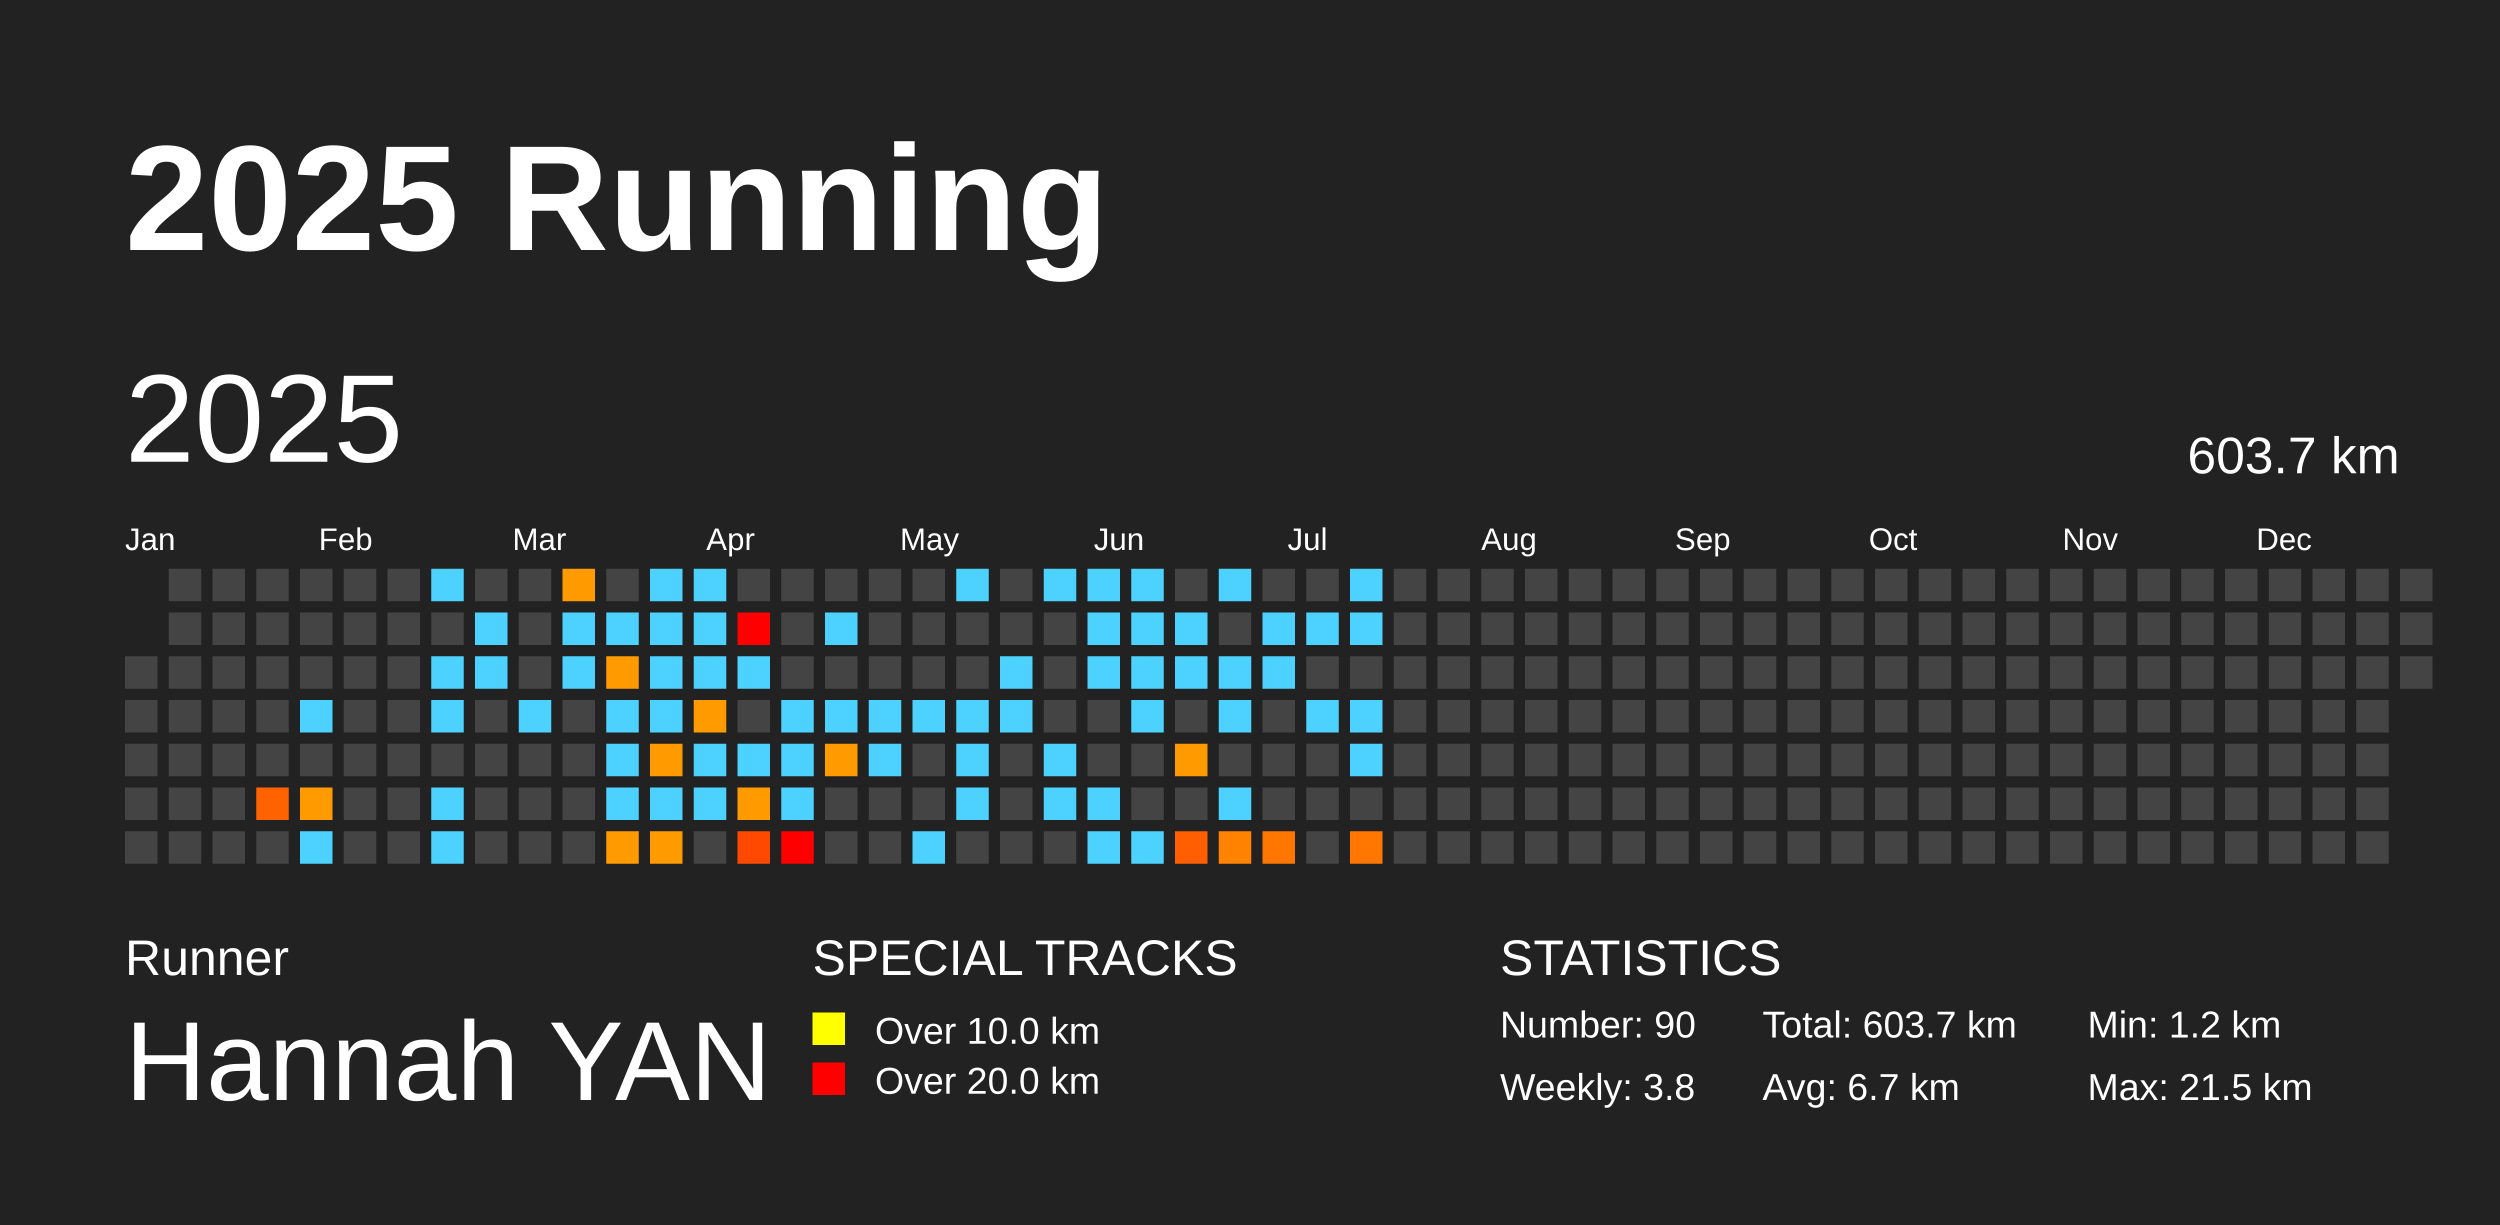
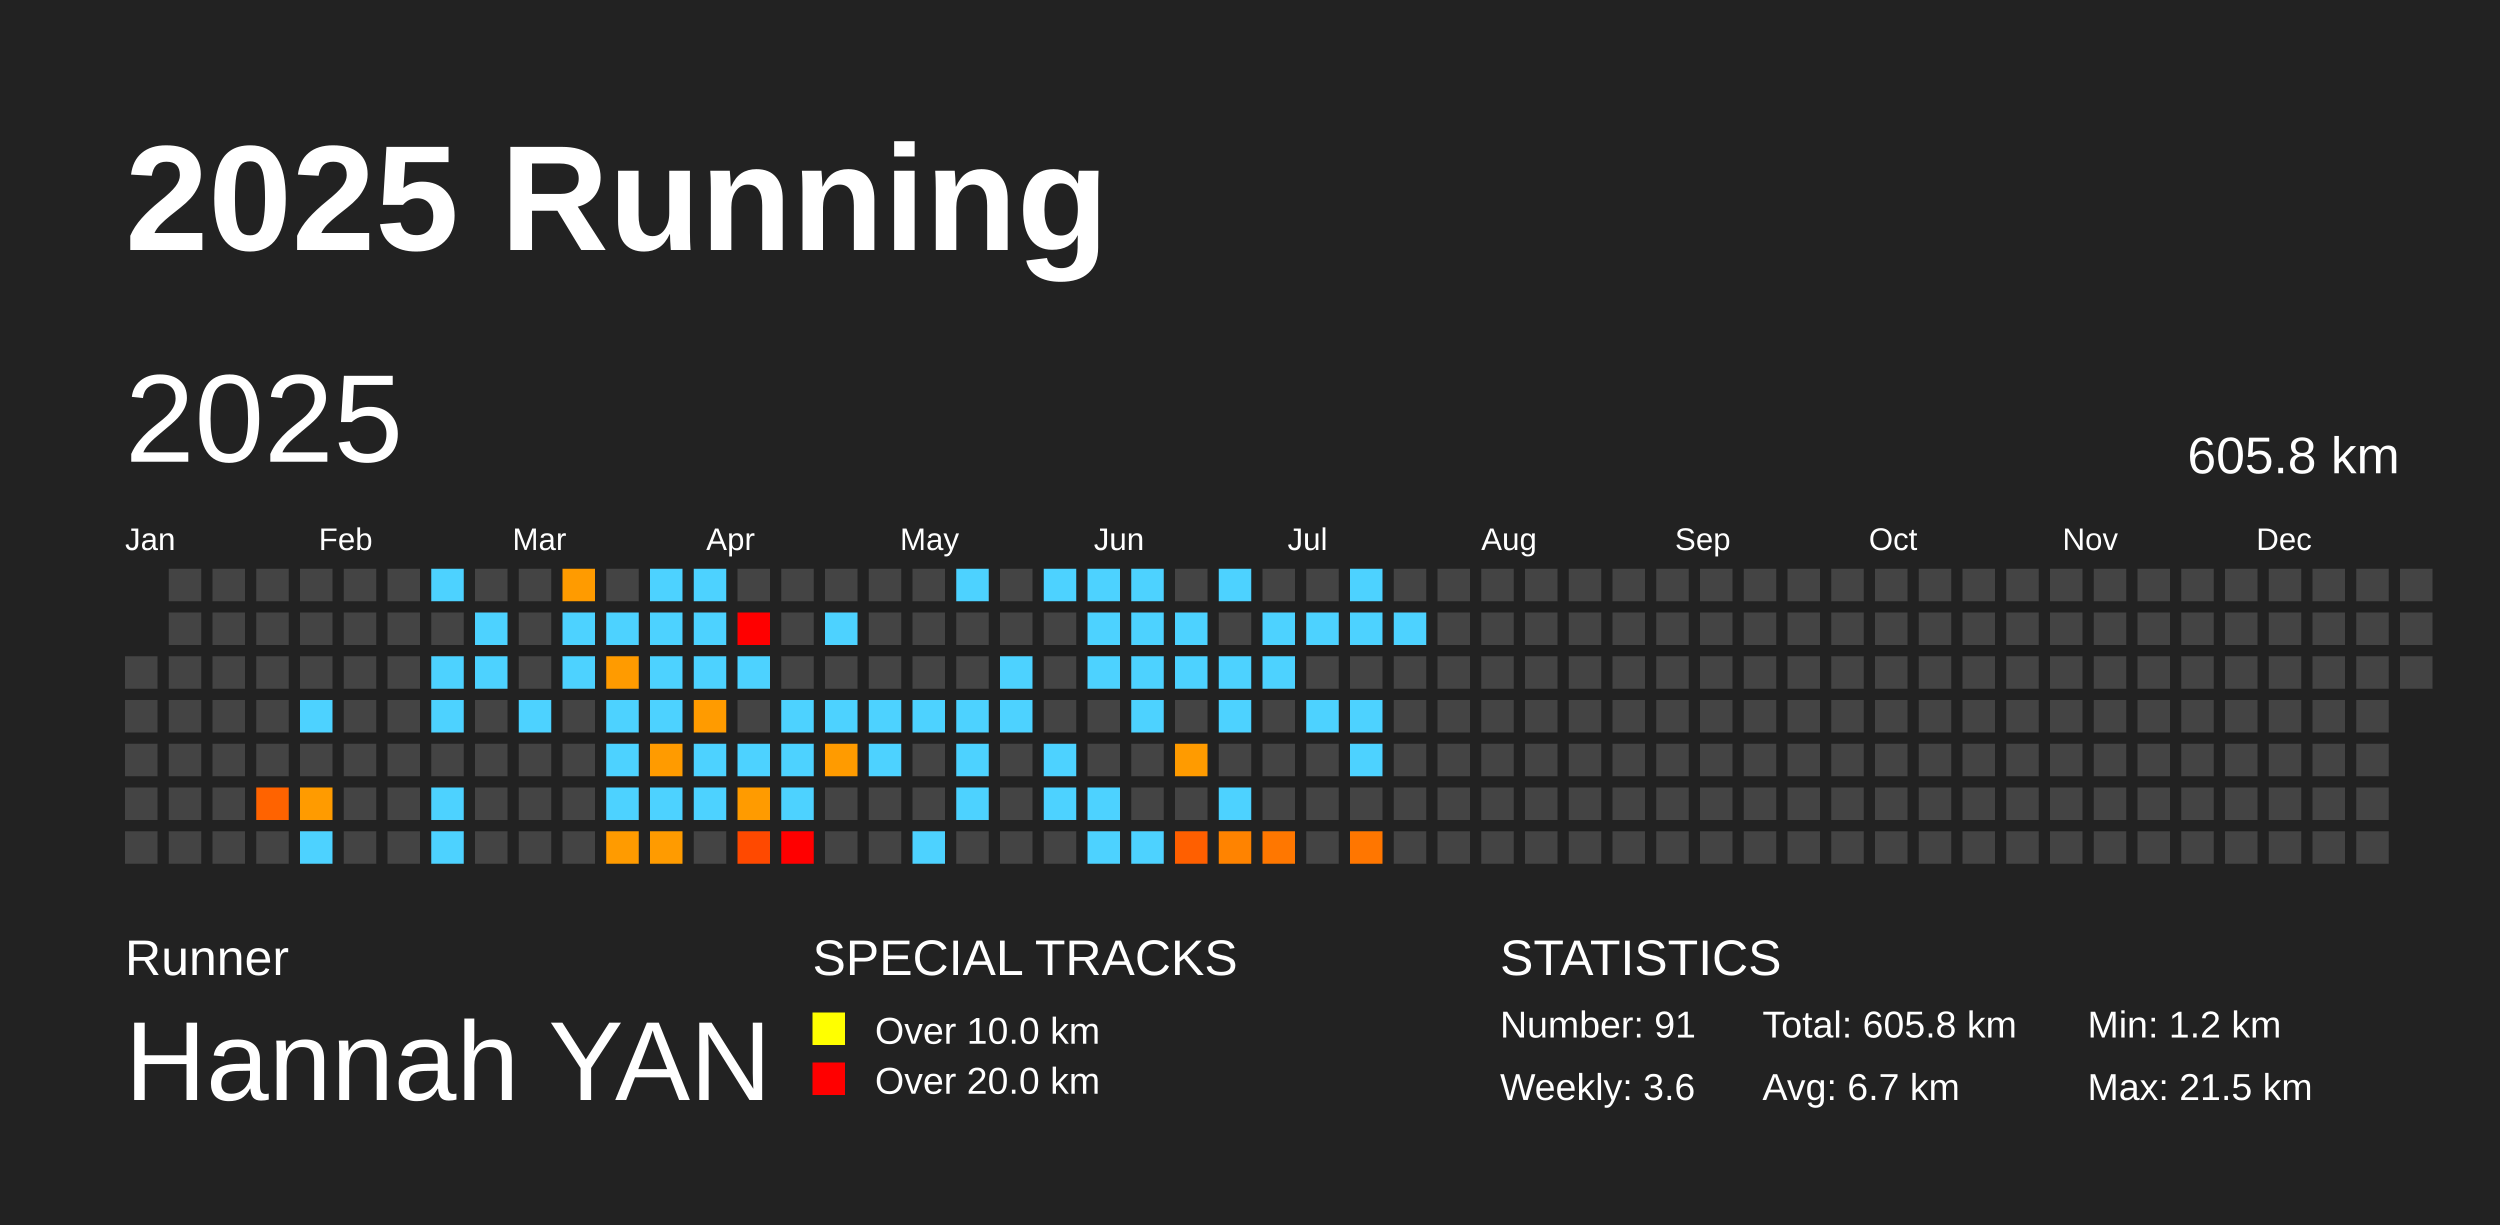
<svg xmlns="http://www.w3.org/2000/svg" baseProfile="full" height="98mm" version="1.1" viewBox="0,0,200,98" width="200mm">
  <defs />
  <rect fill="#222222" height="98" width="200" x="0" y="0" />
  <text fill="#FFFFFF" style="font-size:12px; font-family:Arial; font-weight:bold;" x="10" y="20">2025 Running</text>
  <text fill="#FFFFFF" style="font-size:4px; font-family:Arial" x="10" y="78">Runner</text>
  <text fill="#FFFFFF" style="font-size:9px; font-family:Arial" x="10" y="88">Hannah YAN</text>
  <text fill="#FFFFFF" style="font-size:4px; font-family:Arial" x="65" y="78">SPECIAL TRACKS</text>
  <rect fill="yellow" height="2.6" width="2.6" x="65" y="81" />
  <text fill="#FFFFFF" style="font-size:3px; font-family:Arial" x="70" y="83.5">Over 10.0 km</text>
  <rect fill="red" height="2.6" width="2.6" x="65" y="85" />
  <text fill="#FFFFFF" style="font-size:3px; font-family:Arial" x="70" y="87.5">Over 20.0 km</text>
  <text fill="#FFFFFF" style="font-size:4px; font-family:Arial" x="120" y="78">STATISTICS</text>
-   <text fill="#FFFFFF" style="font-size:3px; font-family:Arial" x="120" y="83">Number: 90</text>
-   <text fill="#FFFFFF" style="font-size:3px; font-family:Arial" x="120" y="88">Weekly: 3.8</text>
-   <text fill="#FFFFFF" style="font-size:3px; font-family:Arial" x="141" y="83">Total: 603.7 km</text>
+   <text fill="#FFFFFF" style="font-size:3px; font-family:Arial" x="120" y="83">Number: 91</text>
+   <text fill="#FFFFFF" style="font-size:3px; font-family:Arial" x="120" y="88">Weekly: 3.6</text>
+   <text fill="#FFFFFF" style="font-size:3px; font-family:Arial" x="141" y="83">Total: 605.8 km</text>
  <text fill="#FFFFFF" style="font-size:3px; font-family:Arial" x="141" y="88">Avg: 6.7 km</text>
  <text fill="#FFFFFF" style="font-size:3px; font-family:Arial" x="167" y="83">Min: 1.2 km</text>
  <text fill="#FFFFFF" style="font-size:3px; font-family:Arial" x="167" y="88">Max: 21.5 km</text>
  <text dominant-baseline="hanging" fill="#FFFFFF" style="font-size:10.0px; font-family:Arial;" x="10" y="30">2025</text>
-   <text dominant-baseline="hanging" fill="#FFFFFF" style="font-size:4.125px; font-family:Arial;" x="175" y="35">603.7 km</text>
+   <text dominant-baseline="hanging" fill="#FFFFFF" style="font-size:4.125px; font-family:Arial;" x="175" y="35">605.8 km</text>
  <text fill="#FFFFFF" style="font-size:2.5px; font-family:Arial" x="10.0" y="44">Jan</text>
  <text fill="#FFFFFF" style="font-size:2.5px; font-family:Arial" x="25.5" y="44">Feb</text>
  <text fill="#FFFFFF" style="font-size:2.5px; font-family:Arial" x="41.0" y="44">Mar</text>
  <text fill="#FFFFFF" style="font-size:2.5px; font-family:Arial" x="56.5" y="44">Apr</text>
  <text fill="#FFFFFF" style="font-size:2.5px; font-family:Arial" x="72.0" y="44">May</text>
  <text fill="#FFFFFF" style="font-size:2.5px; font-family:Arial" x="87.5" y="44">Jun</text>
  <text fill="#FFFFFF" style="font-size:2.5px; font-family:Arial" x="103.0" y="44">Jul</text>
  <text fill="#FFFFFF" style="font-size:2.5px; font-family:Arial" x="118.5" y="44">Aug</text>
  <text fill="#FFFFFF" style="font-size:2.5px; font-family:Arial" x="134.0" y="44">Sep</text>
  <text fill="#FFFFFF" style="font-size:2.5px; font-family:Arial" x="149.5" y="44">Oct</text>
  <text fill="#FFFFFF" style="font-size:2.5px; font-family:Arial" x="165.0" y="44">Nov</text>
  <text fill="#FFFFFF" style="font-size:2.5px; font-family:Arial" x="180.5" y="44">Dec</text>
  <rect fill="#444444" height="2.6" width="2.6" x="10.0" y="52.5" />
  <rect fill="#444444" height="2.6" width="2.6" x="10.0" y="56.0" />
  <rect fill="#444444" height="2.6" width="2.6" x="10.0" y="59.5" />
  <rect fill="#444444" height="2.6" width="2.6" x="10.0" y="63.0" />
  <rect fill="#444444" height="2.6" width="2.6" x="10.0" y="66.5" />
  <rect fill="#444444" height="2.6" width="2.6" x="13.5" y="45.5" />
  <rect fill="#444444" height="2.6" width="2.6" x="13.5" y="49.0" />
  <rect fill="#444444" height="2.6" width="2.6" x="13.5" y="52.5" />
  <rect fill="#444444" height="2.6" width="2.6" x="13.5" y="56.0" />
  <rect fill="#444444" height="2.6" width="2.6" x="13.5" y="59.5" />
  <rect fill="#444444" height="2.6" width="2.6" x="13.5" y="63.0" />
  <rect fill="#444444" height="2.6" width="2.6" x="13.5" y="66.5" />
  <rect fill="#444444" height="2.6" width="2.6" x="17.0" y="45.5" />
  <rect fill="#444444" height="2.6" width="2.6" x="17.0" y="49.0" />
  <rect fill="#444444" height="2.6" width="2.6" x="17.0" y="52.5" />
  <rect fill="#444444" height="2.6" width="2.6" x="17.0" y="56.0" />
  <rect fill="#444444" height="2.6" width="2.6" x="17.0" y="59.5" />
  <rect fill="#444444" height="2.6" width="2.6" x="17.0" y="63.0" />
  <rect fill="#444444" height="2.6" width="2.6" x="17.0" y="66.5" />
  <rect fill="#444444" height="2.6" width="2.6" x="20.5" y="45.5" />
  <rect fill="#444444" height="2.6" width="2.6" x="20.5" y="49.0" />
  <rect fill="#444444" height="2.6" width="2.6" x="20.5" y="52.5" />
  <rect fill="#444444" height="2.6" width="2.6" x="20.5" y="56.0" />
  <rect fill="#444444" height="2.6" width="2.6" x="20.5" y="59.5" />
  <rect fill="#ff6300" height="2.6" width="2.6" x="20.5" y="63.0" />
  <rect fill="#444444" height="2.6" width="2.6" x="20.5" y="66.5" />
  <rect fill="#444444" height="2.6" width="2.6" x="24.0" y="45.5" />
  <rect fill="#444444" height="2.6" width="2.6" x="24.0" y="49.0" />
  <rect fill="#444444" height="2.6" width="2.6" x="24.0" y="52.5" />
  <rect fill="#4dd2ff" height="2.6" width="2.6" x="24.0" y="56.0" />
  <rect fill="#444444" height="2.6" width="2.6" x="24.0" y="59.5" />
  <rect fill="#ff9b00" height="2.6" width="2.6" x="24.0" y="63.0" />
  <rect fill="#4dd2ff" height="2.6" width="2.6" x="24.0" y="66.5" />
  <rect fill="#444444" height="2.6" width="2.6" x="27.5" y="45.5" />
  <rect fill="#444444" height="2.6" width="2.6" x="27.5" y="49.0" />
  <rect fill="#444444" height="2.6" width="2.6" x="27.5" y="52.5" />
  <rect fill="#444444" height="2.6" width="2.6" x="27.5" y="56.0" />
  <rect fill="#444444" height="2.6" width="2.6" x="27.5" y="59.5" />
  <rect fill="#444444" height="2.6" width="2.6" x="27.5" y="63.0" />
  <rect fill="#444444" height="2.6" width="2.6" x="27.5" y="66.5" />
  <rect fill="#444444" height="2.6" width="2.6" x="31.0" y="45.5" />
  <rect fill="#444444" height="2.6" width="2.6" x="31.0" y="49.0" />
  <rect fill="#444444" height="2.6" width="2.6" x="31.0" y="52.5" />
  <rect fill="#444444" height="2.6" width="2.6" x="31.0" y="56.0" />
  <rect fill="#444444" height="2.6" width="2.6" x="31.0" y="59.5" />
  <rect fill="#444444" height="2.6" width="2.6" x="31.0" y="63.0" />
  <rect fill="#444444" height="2.6" width="2.6" x="31.0" y="66.5" />
  <rect fill="#4dd2ff" height="2.6" width="2.6" x="34.5" y="45.5" />
  <rect fill="#444444" height="2.6" width="2.6" x="34.5" y="49.0" />
  <rect fill="#4dd2ff" height="2.6" width="2.6" x="34.5" y="52.5" />
  <rect fill="#4dd2ff" height="2.6" width="2.6" x="34.5" y="56.0" />
  <rect fill="#444444" height="2.6" width="2.6" x="34.5" y="59.5" />
  <rect fill="#4dd2ff" height="2.6" width="2.6" x="34.5" y="63.0" />
  <rect fill="#4dd2ff" height="2.6" width="2.6" x="34.5" y="66.5" />
  <rect fill="#444444" height="2.6" width="2.6" x="38.0" y="45.5" />
  <rect fill="#4dd2ff" height="2.6" width="2.6" x="38.0" y="49.0" />
  <rect fill="#4dd2ff" height="2.6" width="2.6" x="38.0" y="52.5" />
  <rect fill="#444444" height="2.6" width="2.6" x="38.0" y="56.0" />
  <rect fill="#444444" height="2.6" width="2.6" x="38.0" y="59.5" />
  <rect fill="#444444" height="2.6" width="2.6" x="38.0" y="63.0" />
  <rect fill="#444444" height="2.6" width="2.6" x="38.0" y="66.5" />
  <rect fill="#444444" height="2.6" width="2.6" x="41.5" y="45.5" />
  <rect fill="#444444" height="2.6" width="2.6" x="41.5" y="49.0" />
  <rect fill="#444444" height="2.6" width="2.6" x="41.5" y="52.5" />
  <rect fill="#4dd2ff" height="2.6" width="2.6" x="41.5" y="56.0" />
  <rect fill="#444444" height="2.6" width="2.6" x="41.5" y="59.5" />
  <rect fill="#444444" height="2.6" width="2.6" x="41.5" y="63.0" />
  <rect fill="#444444" height="2.6" width="2.6" x="41.5" y="66.5" />
  <rect fill="#ff9b00" height="2.6" width="2.6" x="45.0" y="45.5" />
  <rect fill="#4dd2ff" height="2.6" width="2.6" x="45.0" y="49.0" />
  <rect fill="#4dd2ff" height="2.6" width="2.6" x="45.0" y="52.5" />
  <rect fill="#444444" height="2.6" width="2.6" x="45.0" y="56.0" />
  <rect fill="#444444" height="2.6" width="2.6" x="45.0" y="59.5" />
  <rect fill="#444444" height="2.6" width="2.6" x="45.0" y="63.0" />
  <rect fill="#444444" height="2.6" width="2.6" x="45.0" y="66.5" />
  <rect fill="#444444" height="2.6" width="2.6" x="48.5" y="45.5" />
  <rect fill="#4dd2ff" height="2.6" width="2.6" x="48.5" y="49.0" />
  <rect fill="#ff9b00" height="2.6" width="2.6" x="48.5" y="52.5" />
  <rect fill="#4dd2ff" height="2.6" width="2.6" x="48.5" y="56.0" />
  <rect fill="#4dd2ff" height="2.6" width="2.6" x="48.5" y="59.5" />
  <rect fill="#4dd2ff" height="2.6" width="2.6" x="48.5" y="63.0" />
  <rect fill="#ff9b00" height="2.6" width="2.6" x="48.5" y="66.5" />
  <rect fill="#4dd2ff" height="2.6" width="2.6" x="52.0" y="45.5" />
  <rect fill="#4dd2ff" height="2.6" width="2.6" x="52.0" y="49.0" />
  <rect fill="#4dd2ff" height="2.6" width="2.6" x="52.0" y="52.5" />
  <rect fill="#4dd2ff" height="2.6" width="2.6" x="52.0" y="56.0" />
  <rect fill="#ff9b00" height="2.6" width="2.6" x="52.0" y="59.5" />
  <rect fill="#4dd2ff" height="2.6" width="2.6" x="52.0" y="63.0" />
  <rect fill="#ff9b00" height="2.6" width="2.6" x="52.0" y="66.5" />
  <rect fill="#4dd2ff" height="2.6" width="2.6" x="55.5" y="45.5" />
  <rect fill="#4dd2ff" height="2.6" width="2.6" x="55.5" y="49.0" />
  <rect fill="#4dd2ff" height="2.6" width="2.6" x="55.5" y="52.5" />
  <rect fill="#ff9b00" height="2.6" width="2.6" x="55.5" y="56.0" />
  <rect fill="#4dd2ff" height="2.6" width="2.6" x="55.5" y="59.5" />
  <rect fill="#4dd2ff" height="2.6" width="2.6" x="55.5" y="63.0" />
  <rect fill="#444444" height="2.6" width="2.6" x="55.5" y="66.5" />
  <rect fill="#444444" height="2.6" width="2.6" x="59.0" y="45.5" />
  <rect fill="red" height="2.6" width="2.6" x="59.0" y="49.0" />
  <rect fill="#4dd2ff" height="2.6" width="2.6" x="59.0" y="52.5" />
  <rect fill="#444444" height="2.6" width="2.6" x="59.0" y="56.0" />
  <rect fill="#4dd2ff" height="2.6" width="2.6" x="59.0" y="59.5" />
  <rect fill="#ff9b00" height="2.6" width="2.6" x="59.0" y="63.0" />
  <rect fill="#ff4900" height="2.6" width="2.6" x="59.0" y="66.5" />
  <rect fill="#444444" height="2.6" width="2.6" x="62.5" y="45.5" />
  <rect fill="#444444" height="2.6" width="2.6" x="62.5" y="49.0" />
  <rect fill="#444444" height="2.6" width="2.6" x="62.5" y="52.5" />
  <rect fill="#4dd2ff" height="2.6" width="2.6" x="62.5" y="56.0" />
  <rect fill="#4dd2ff" height="2.6" width="2.6" x="62.5" y="59.5" />
  <rect fill="#4dd2ff" height="2.6" width="2.6" x="62.5" y="63.0" />
  <rect fill="red" height="2.6" width="2.6" x="62.5" y="66.5" />
  <rect fill="#444444" height="2.6" width="2.6" x="66.0" y="45.5" />
  <rect fill="#4dd2ff" height="2.6" width="2.6" x="66.0" y="49.0" />
  <rect fill="#444444" height="2.6" width="2.6" x="66.0" y="52.5" />
  <rect fill="#4dd2ff" height="2.6" width="2.6" x="66.0" y="56.0" />
  <rect fill="#ff9b00" height="2.6" width="2.6" x="66.0" y="59.5" />
  <rect fill="#444444" height="2.6" width="2.6" x="66.0" y="63.0" />
  <rect fill="#444444" height="2.6" width="2.6" x="66.0" y="66.5" />
  <rect fill="#444444" height="2.6" width="2.6" x="69.5" y="45.5" />
  <rect fill="#444444" height="2.6" width="2.6" x="69.5" y="49.0" />
  <rect fill="#444444" height="2.6" width="2.6" x="69.5" y="52.5" />
  <rect fill="#4dd2ff" height="2.6" width="2.6" x="69.5" y="56.0" />
  <rect fill="#4dd2ff" height="2.6" width="2.6" x="69.5" y="59.5" />
  <rect fill="#444444" height="2.6" width="2.6" x="69.5" y="63.0" />
  <rect fill="#444444" height="2.6" width="2.6" x="69.5" y="66.5" />
  <rect fill="#444444" height="2.6" width="2.6" x="73.0" y="45.5" />
  <rect fill="#444444" height="2.6" width="2.6" x="73.0" y="49.0" />
  <rect fill="#444444" height="2.6" width="2.6" x="73.0" y="52.5" />
  <rect fill="#4dd2ff" height="2.6" width="2.6" x="73.0" y="56.0" />
  <rect fill="#444444" height="2.6" width="2.6" x="73.0" y="59.5" />
  <rect fill="#444444" height="2.6" width="2.6" x="73.0" y="63.0" />
  <rect fill="#4dd2ff" height="2.6" width="2.6" x="73.0" y="66.5" />
  <rect fill="#4dd2ff" height="2.6" width="2.6" x="76.5" y="45.5" />
  <rect fill="#444444" height="2.6" width="2.6" x="76.5" y="49.0" />
  <rect fill="#444444" height="2.6" width="2.6" x="76.5" y="52.5" />
  <rect fill="#4dd2ff" height="2.6" width="2.6" x="76.5" y="56.0" />
  <rect fill="#4dd2ff" height="2.6" width="2.6" x="76.5" y="59.5" />
  <rect fill="#4dd2ff" height="2.6" width="2.6" x="76.5" y="63.0" />
  <rect fill="#444444" height="2.6" width="2.6" x="76.5" y="66.5" />
  <rect fill="#444444" height="2.6" width="2.6" x="80.0" y="45.5" />
  <rect fill="#444444" height="2.6" width="2.6" x="80.0" y="49.0" />
  <rect fill="#4dd2ff" height="2.6" width="2.6" x="80.0" y="52.5" />
  <rect fill="#4dd2ff" height="2.6" width="2.6" x="80.0" y="56.0" />
  <rect fill="#444444" height="2.6" width="2.6" x="80.0" y="59.5" />
  <rect fill="#444444" height="2.6" width="2.6" x="80.0" y="63.0" />
  <rect fill="#444444" height="2.6" width="2.6" x="80.0" y="66.5" />
  <rect fill="#4dd2ff" height="2.6" width="2.6" x="83.5" y="45.5" />
  <rect fill="#444444" height="2.6" width="2.6" x="83.5" y="49.0" />
  <rect fill="#444444" height="2.6" width="2.6" x="83.5" y="52.5" />
  <rect fill="#444444" height="2.6" width="2.6" x="83.5" y="56.0" />
  <rect fill="#4dd2ff" height="2.6" width="2.6" x="83.5" y="59.5" />
  <rect fill="#4dd2ff" height="2.6" width="2.6" x="83.5" y="63.0" />
  <rect fill="#444444" height="2.6" width="2.6" x="83.5" y="66.5" />
  <rect fill="#4dd2ff" height="2.6" width="2.6" x="87.0" y="45.5" />
  <rect fill="#4dd2ff" height="2.6" width="2.6" x="87.0" y="49.0" />
  <rect fill="#4dd2ff" height="2.6" width="2.6" x="87.0" y="52.5" />
  <rect fill="#444444" height="2.6" width="2.6" x="87.0" y="56.0" />
  <rect fill="#444444" height="2.6" width="2.6" x="87.0" y="59.5" />
  <rect fill="#4dd2ff" height="2.6" width="2.6" x="87.0" y="63.0" />
  <rect fill="#4dd2ff" height="2.6" width="2.6" x="87.0" y="66.5" />
  <rect fill="#4dd2ff" height="2.6" width="2.6" x="90.5" y="45.5" />
  <rect fill="#4dd2ff" height="2.6" width="2.6" x="90.5" y="49.0" />
  <rect fill="#4dd2ff" height="2.6" width="2.6" x="90.5" y="52.5" />
  <rect fill="#4dd2ff" height="2.6" width="2.6" x="90.5" y="56.0" />
  <rect fill="#444444" height="2.6" width="2.6" x="90.5" y="59.5" />
  <rect fill="#444444" height="2.6" width="2.6" x="90.5" y="63.0" />
  <rect fill="#4dd2ff" height="2.6" width="2.6" x="90.5" y="66.5" />
  <rect fill="#444444" height="2.6" width="2.6" x="94.0" y="45.5" />
  <rect fill="#4dd2ff" height="2.6" width="2.6" x="94.0" y="49.0" />
  <rect fill="#4dd2ff" height="2.6" width="2.6" x="94.0" y="52.5" />
  <rect fill="#444444" height="2.6" width="2.6" x="94.0" y="56.0" />
  <rect fill="#ff9b00" height="2.6" width="2.6" x="94.0" y="59.5" />
  <rect fill="#444444" height="2.6" width="2.6" x="94.0" y="63.0" />
  <rect fill="#ff5f00" height="2.6" width="2.6" x="94.0" y="66.5" />
  <rect fill="#4dd2ff" height="2.6" width="2.6" x="97.5" y="45.5" />
  <rect fill="#444444" height="2.6" width="2.6" x="97.5" y="49.0" />
  <rect fill="#4dd2ff" height="2.6" width="2.6" x="97.5" y="52.5" />
  <rect fill="#4dd2ff" height="2.6" width="2.6" x="97.5" y="56.0" />
  <rect fill="#444444" height="2.6" width="2.6" x="97.5" y="59.5" />
  <rect fill="#4dd2ff" height="2.6" width="2.6" x="97.5" y="63.0" />
  <rect fill="#ff8300" height="2.6" width="2.6" x="97.5" y="66.5" />
  <rect fill="#444444" height="2.6" width="2.6" x="101.0" y="45.5" />
  <rect fill="#4dd2ff" height="2.6" width="2.6" x="101.0" y="49.0" />
  <rect fill="#4dd2ff" height="2.6" width="2.6" x="101.0" y="52.5" />
  <rect fill="#444444" height="2.6" width="2.6" x="101.0" y="56.0" />
  <rect fill="#444444" height="2.6" width="2.6" x="101.0" y="59.5" />
  <rect fill="#444444" height="2.6" width="2.6" x="101.0" y="63.0" />
  <rect fill="#ff7700" height="2.6" width="2.6" x="101.0" y="66.5" />
  <rect fill="#444444" height="2.6" width="2.6" x="104.5" y="45.5" />
  <rect fill="#4dd2ff" height="2.6" width="2.6" x="104.5" y="49.0" />
  <rect fill="#444444" height="2.6" width="2.6" x="104.5" y="52.5" />
  <rect fill="#4dd2ff" height="2.6" width="2.6" x="104.5" y="56.0" />
  <rect fill="#444444" height="2.6" width="2.6" x="104.5" y="59.5" />
  <rect fill="#444444" height="2.6" width="2.6" x="104.5" y="63.0" />
  <rect fill="#444444" height="2.6" width="2.6" x="104.5" y="66.5" />
  <rect fill="#4dd2ff" height="2.6" width="2.6" x="108.0" y="45.5" />
  <rect fill="#4dd2ff" height="2.6" width="2.6" x="108.0" y="49.0" />
  <rect fill="#444444" height="2.6" width="2.6" x="108.0" y="52.5" />
  <rect fill="#4dd2ff" height="2.6" width="2.6" x="108.0" y="56.0" />
  <rect fill="#4dd2ff" height="2.6" width="2.6" x="108.0" y="59.5" />
  <rect fill="#444444" height="2.6" width="2.6" x="108.0" y="63.0" />
  <rect fill="#ff7600" height="2.6" width="2.6" x="108.0" y="66.5" />
  <rect fill="#444444" height="2.6" width="2.6" x="111.5" y="45.5" />
-   <rect fill="#444444" height="2.6" width="2.6" x="111.5" y="49.0" />
+   <rect fill="#4dd2ff" height="2.6" width="2.6" x="111.5" y="49.0" />
  <rect fill="#444444" height="2.6" width="2.6" x="111.5" y="52.5" />
  <rect fill="#444444" height="2.6" width="2.6" x="111.5" y="56.0" />
  <rect fill="#444444" height="2.6" width="2.6" x="111.5" y="59.5" />
  <rect fill="#444444" height="2.6" width="2.6" x="111.5" y="63.0" />
  <rect fill="#444444" height="2.6" width="2.6" x="111.5" y="66.5" />
  <rect fill="#444444" height="2.6" width="2.6" x="115.0" y="45.5" />
  <rect fill="#444444" height="2.6" width="2.6" x="115.0" y="49.0" />
  <rect fill="#444444" height="2.6" width="2.6" x="115.0" y="52.5" />
  <rect fill="#444444" height="2.6" width="2.6" x="115.0" y="56.0" />
  <rect fill="#444444" height="2.6" width="2.6" x="115.0" y="59.5" />
  <rect fill="#444444" height="2.6" width="2.6" x="115.0" y="63.0" />
  <rect fill="#444444" height="2.6" width="2.6" x="115.0" y="66.5" />
  <rect fill="#444444" height="2.6" width="2.6" x="118.5" y="45.5" />
  <rect fill="#444444" height="2.6" width="2.6" x="118.5" y="49.0" />
  <rect fill="#444444" height="2.6" width="2.6" x="118.5" y="52.5" />
  <rect fill="#444444" height="2.6" width="2.6" x="118.5" y="56.0" />
  <rect fill="#444444" height="2.6" width="2.6" x="118.5" y="59.5" />
  <rect fill="#444444" height="2.6" width="2.6" x="118.5" y="63.0" />
  <rect fill="#444444" height="2.6" width="2.6" x="118.5" y="66.5" />
  <rect fill="#444444" height="2.6" width="2.6" x="122.0" y="45.5" />
  <rect fill="#444444" height="2.6" width="2.6" x="122.0" y="49.0" />
  <rect fill="#444444" height="2.6" width="2.6" x="122.0" y="52.5" />
  <rect fill="#444444" height="2.6" width="2.6" x="122.0" y="56.0" />
  <rect fill="#444444" height="2.6" width="2.6" x="122.0" y="59.5" />
  <rect fill="#444444" height="2.6" width="2.6" x="122.0" y="63.0" />
  <rect fill="#444444" height="2.6" width="2.6" x="122.0" y="66.5" />
  <rect fill="#444444" height="2.6" width="2.6" x="125.5" y="45.5" />
  <rect fill="#444444" height="2.6" width="2.6" x="125.5" y="49.0" />
  <rect fill="#444444" height="2.6" width="2.6" x="125.5" y="52.5" />
  <rect fill="#444444" height="2.6" width="2.6" x="125.5" y="56.0" />
  <rect fill="#444444" height="2.6" width="2.6" x="125.5" y="59.5" />
  <rect fill="#444444" height="2.6" width="2.6" x="125.5" y="63.0" />
  <rect fill="#444444" height="2.6" width="2.6" x="125.5" y="66.5" />
  <rect fill="#444444" height="2.6" width="2.6" x="129.0" y="45.5" />
  <rect fill="#444444" height="2.6" width="2.6" x="129.0" y="49.0" />
  <rect fill="#444444" height="2.6" width="2.6" x="129.0" y="52.5" />
  <rect fill="#444444" height="2.6" width="2.6" x="129.0" y="56.0" />
  <rect fill="#444444" height="2.6" width="2.6" x="129.0" y="59.5" />
  <rect fill="#444444" height="2.6" width="2.6" x="129.0" y="63.0" />
  <rect fill="#444444" height="2.6" width="2.6" x="129.0" y="66.5" />
  <rect fill="#444444" height="2.6" width="2.6" x="132.5" y="45.5" />
  <rect fill="#444444" height="2.6" width="2.6" x="132.5" y="49.0" />
  <rect fill="#444444" height="2.6" width="2.6" x="132.5" y="52.5" />
  <rect fill="#444444" height="2.6" width="2.6" x="132.5" y="56.0" />
  <rect fill="#444444" height="2.6" width="2.6" x="132.5" y="59.5" />
  <rect fill="#444444" height="2.6" width="2.6" x="132.5" y="63.0" />
  <rect fill="#444444" height="2.6" width="2.6" x="132.5" y="66.5" />
  <rect fill="#444444" height="2.6" width="2.6" x="136.0" y="45.5" />
  <rect fill="#444444" height="2.6" width="2.6" x="136.0" y="49.0" />
  <rect fill="#444444" height="2.6" width="2.6" x="136.0" y="52.5" />
  <rect fill="#444444" height="2.6" width="2.6" x="136.0" y="56.0" />
  <rect fill="#444444" height="2.6" width="2.6" x="136.0" y="59.5" />
  <rect fill="#444444" height="2.6" width="2.6" x="136.0" y="63.0" />
  <rect fill="#444444" height="2.6" width="2.6" x="136.0" y="66.5" />
  <rect fill="#444444" height="2.6" width="2.6" x="139.5" y="45.5" />
  <rect fill="#444444" height="2.6" width="2.6" x="139.5" y="49.0" />
  <rect fill="#444444" height="2.6" width="2.6" x="139.5" y="52.5" />
  <rect fill="#444444" height="2.6" width="2.6" x="139.5" y="56.0" />
  <rect fill="#444444" height="2.6" width="2.6" x="139.5" y="59.5" />
  <rect fill="#444444" height="2.6" width="2.6" x="139.5" y="63.0" />
  <rect fill="#444444" height="2.6" width="2.6" x="139.5" y="66.5" />
  <rect fill="#444444" height="2.6" width="2.6" x="143.0" y="45.5" />
  <rect fill="#444444" height="2.6" width="2.6" x="143.0" y="49.0" />
  <rect fill="#444444" height="2.6" width="2.6" x="143.0" y="52.5" />
  <rect fill="#444444" height="2.6" width="2.6" x="143.0" y="56.0" />
  <rect fill="#444444" height="2.6" width="2.6" x="143.0" y="59.5" />
  <rect fill="#444444" height="2.6" width="2.6" x="143.0" y="63.0" />
  <rect fill="#444444" height="2.6" width="2.6" x="143.0" y="66.5" />
  <rect fill="#444444" height="2.6" width="2.6" x="146.5" y="45.5" />
  <rect fill="#444444" height="2.6" width="2.6" x="146.5" y="49.0" />
  <rect fill="#444444" height="2.6" width="2.6" x="146.5" y="52.5" />
  <rect fill="#444444" height="2.6" width="2.6" x="146.5" y="56.0" />
  <rect fill="#444444" height="2.6" width="2.6" x="146.5" y="59.5" />
  <rect fill="#444444" height="2.6" width="2.6" x="146.5" y="63.0" />
  <rect fill="#444444" height="2.6" width="2.6" x="146.5" y="66.5" />
  <rect fill="#444444" height="2.6" width="2.6" x="150.0" y="45.5" />
  <rect fill="#444444" height="2.6" width="2.6" x="150.0" y="49.0" />
  <rect fill="#444444" height="2.6" width="2.6" x="150.0" y="52.5" />
  <rect fill="#444444" height="2.6" width="2.6" x="150.0" y="56.0" />
  <rect fill="#444444" height="2.6" width="2.6" x="150.0" y="59.5" />
  <rect fill="#444444" height="2.6" width="2.6" x="150.0" y="63.0" />
  <rect fill="#444444" height="2.6" width="2.6" x="150.0" y="66.5" />
  <rect fill="#444444" height="2.6" width="2.6" x="153.5" y="45.5" />
  <rect fill="#444444" height="2.6" width="2.6" x="153.5" y="49.0" />
  <rect fill="#444444" height="2.6" width="2.6" x="153.5" y="52.5" />
  <rect fill="#444444" height="2.6" width="2.6" x="153.5" y="56.0" />
  <rect fill="#444444" height="2.6" width="2.6" x="153.5" y="59.5" />
  <rect fill="#444444" height="2.6" width="2.6" x="153.5" y="63.0" />
  <rect fill="#444444" height="2.6" width="2.6" x="153.5" y="66.5" />
  <rect fill="#444444" height="2.6" width="2.6" x="157.0" y="45.5" />
  <rect fill="#444444" height="2.6" width="2.6" x="157.0" y="49.0" />
  <rect fill="#444444" height="2.6" width="2.6" x="157.0" y="52.5" />
  <rect fill="#444444" height="2.6" width="2.6" x="157.0" y="56.0" />
  <rect fill="#444444" height="2.6" width="2.6" x="157.0" y="59.5" />
  <rect fill="#444444" height="2.6" width="2.6" x="157.0" y="63.0" />
  <rect fill="#444444" height="2.6" width="2.6" x="157.0" y="66.5" />
  <rect fill="#444444" height="2.6" width="2.6" x="160.5" y="45.5" />
  <rect fill="#444444" height="2.6" width="2.6" x="160.5" y="49.0" />
  <rect fill="#444444" height="2.6" width="2.6" x="160.5" y="52.5" />
  <rect fill="#444444" height="2.6" width="2.6" x="160.5" y="56.0" />
  <rect fill="#444444" height="2.6" width="2.6" x="160.5" y="59.5" />
  <rect fill="#444444" height="2.6" width="2.6" x="160.5" y="63.0" />
  <rect fill="#444444" height="2.6" width="2.6" x="160.5" y="66.5" />
  <rect fill="#444444" height="2.6" width="2.6" x="164.0" y="45.5" />
  <rect fill="#444444" height="2.6" width="2.6" x="164.0" y="49.0" />
  <rect fill="#444444" height="2.6" width="2.6" x="164.0" y="52.5" />
  <rect fill="#444444" height="2.6" width="2.6" x="164.0" y="56.0" />
  <rect fill="#444444" height="2.6" width="2.6" x="164.0" y="59.5" />
  <rect fill="#444444" height="2.6" width="2.6" x="164.0" y="63.0" />
  <rect fill="#444444" height="2.6" width="2.6" x="164.0" y="66.5" />
  <rect fill="#444444" height="2.6" width="2.6" x="167.5" y="45.5" />
  <rect fill="#444444" height="2.6" width="2.6" x="167.5" y="49.0" />
  <rect fill="#444444" height="2.6" width="2.6" x="167.5" y="52.5" />
  <rect fill="#444444" height="2.6" width="2.6" x="167.5" y="56.0" />
  <rect fill="#444444" height="2.6" width="2.6" x="167.5" y="59.5" />
  <rect fill="#444444" height="2.6" width="2.6" x="167.5" y="63.0" />
  <rect fill="#444444" height="2.6" width="2.6" x="167.5" y="66.5" />
  <rect fill="#444444" height="2.6" width="2.6" x="171.0" y="45.5" />
  <rect fill="#444444" height="2.6" width="2.6" x="171.0" y="49.0" />
  <rect fill="#444444" height="2.6" width="2.6" x="171.0" y="52.5" />
  <rect fill="#444444" height="2.6" width="2.6" x="171.0" y="56.0" />
  <rect fill="#444444" height="2.6" width="2.6" x="171.0" y="59.5" />
  <rect fill="#444444" height="2.6" width="2.6" x="171.0" y="63.0" />
  <rect fill="#444444" height="2.6" width="2.6" x="171.0" y="66.5" />
  <rect fill="#444444" height="2.6" width="2.6" x="174.5" y="45.5" />
  <rect fill="#444444" height="2.6" width="2.6" x="174.5" y="49.0" />
  <rect fill="#444444" height="2.6" width="2.6" x="174.5" y="52.5" />
  <rect fill="#444444" height="2.6" width="2.6" x="174.5" y="56.0" />
  <rect fill="#444444" height="2.6" width="2.6" x="174.5" y="59.5" />
  <rect fill="#444444" height="2.6" width="2.6" x="174.5" y="63.0" />
  <rect fill="#444444" height="2.6" width="2.6" x="174.5" y="66.5" />
  <rect fill="#444444" height="2.6" width="2.6" x="178.0" y="45.5" />
  <rect fill="#444444" height="2.6" width="2.6" x="178.0" y="49.0" />
  <rect fill="#444444" height="2.6" width="2.6" x="178.0" y="52.5" />
  <rect fill="#444444" height="2.6" width="2.6" x="178.0" y="56.0" />
  <rect fill="#444444" height="2.6" width="2.6" x="178.0" y="59.5" />
  <rect fill="#444444" height="2.6" width="2.6" x="178.0" y="63.0" />
  <rect fill="#444444" height="2.6" width="2.6" x="178.0" y="66.5" />
  <rect fill="#444444" height="2.6" width="2.6" x="181.5" y="45.5" />
  <rect fill="#444444" height="2.6" width="2.6" x="181.5" y="49.0" />
  <rect fill="#444444" height="2.6" width="2.6" x="181.5" y="52.5" />
  <rect fill="#444444" height="2.6" width="2.6" x="181.5" y="56.0" />
  <rect fill="#444444" height="2.6" width="2.6" x="181.5" y="59.5" />
  <rect fill="#444444" height="2.6" width="2.6" x="181.5" y="63.0" />
  <rect fill="#444444" height="2.6" width="2.6" x="181.5" y="66.5" />
  <rect fill="#444444" height="2.6" width="2.6" x="185.0" y="45.5" />
  <rect fill="#444444" height="2.6" width="2.6" x="185.0" y="49.0" />
  <rect fill="#444444" height="2.6" width="2.6" x="185.0" y="52.5" />
  <rect fill="#444444" height="2.6" width="2.6" x="185.0" y="56.0" />
  <rect fill="#444444" height="2.6" width="2.6" x="185.0" y="59.5" />
  <rect fill="#444444" height="2.6" width="2.6" x="185.0" y="63.0" />
  <rect fill="#444444" height="2.6" width="2.6" x="185.0" y="66.5" />
  <rect fill="#444444" height="2.6" width="2.6" x="188.5" y="45.5" />
  <rect fill="#444444" height="2.6" width="2.6" x="188.5" y="49.0" />
  <rect fill="#444444" height="2.6" width="2.6" x="188.5" y="52.5" />
  <rect fill="#444444" height="2.6" width="2.6" x="188.5" y="56.0" />
  <rect fill="#444444" height="2.6" width="2.6" x="188.5" y="59.5" />
  <rect fill="#444444" height="2.6" width="2.6" x="188.5" y="63.0" />
  <rect fill="#444444" height="2.6" width="2.6" x="188.5" y="66.5" />
  <rect fill="#444444" height="2.6" width="2.6" x="192.0" y="45.5" />
  <rect fill="#444444" height="2.6" width="2.6" x="192.0" y="49.0" />
  <rect fill="#444444" height="2.6" width="2.6" x="192.0" y="52.5" />
</svg>
